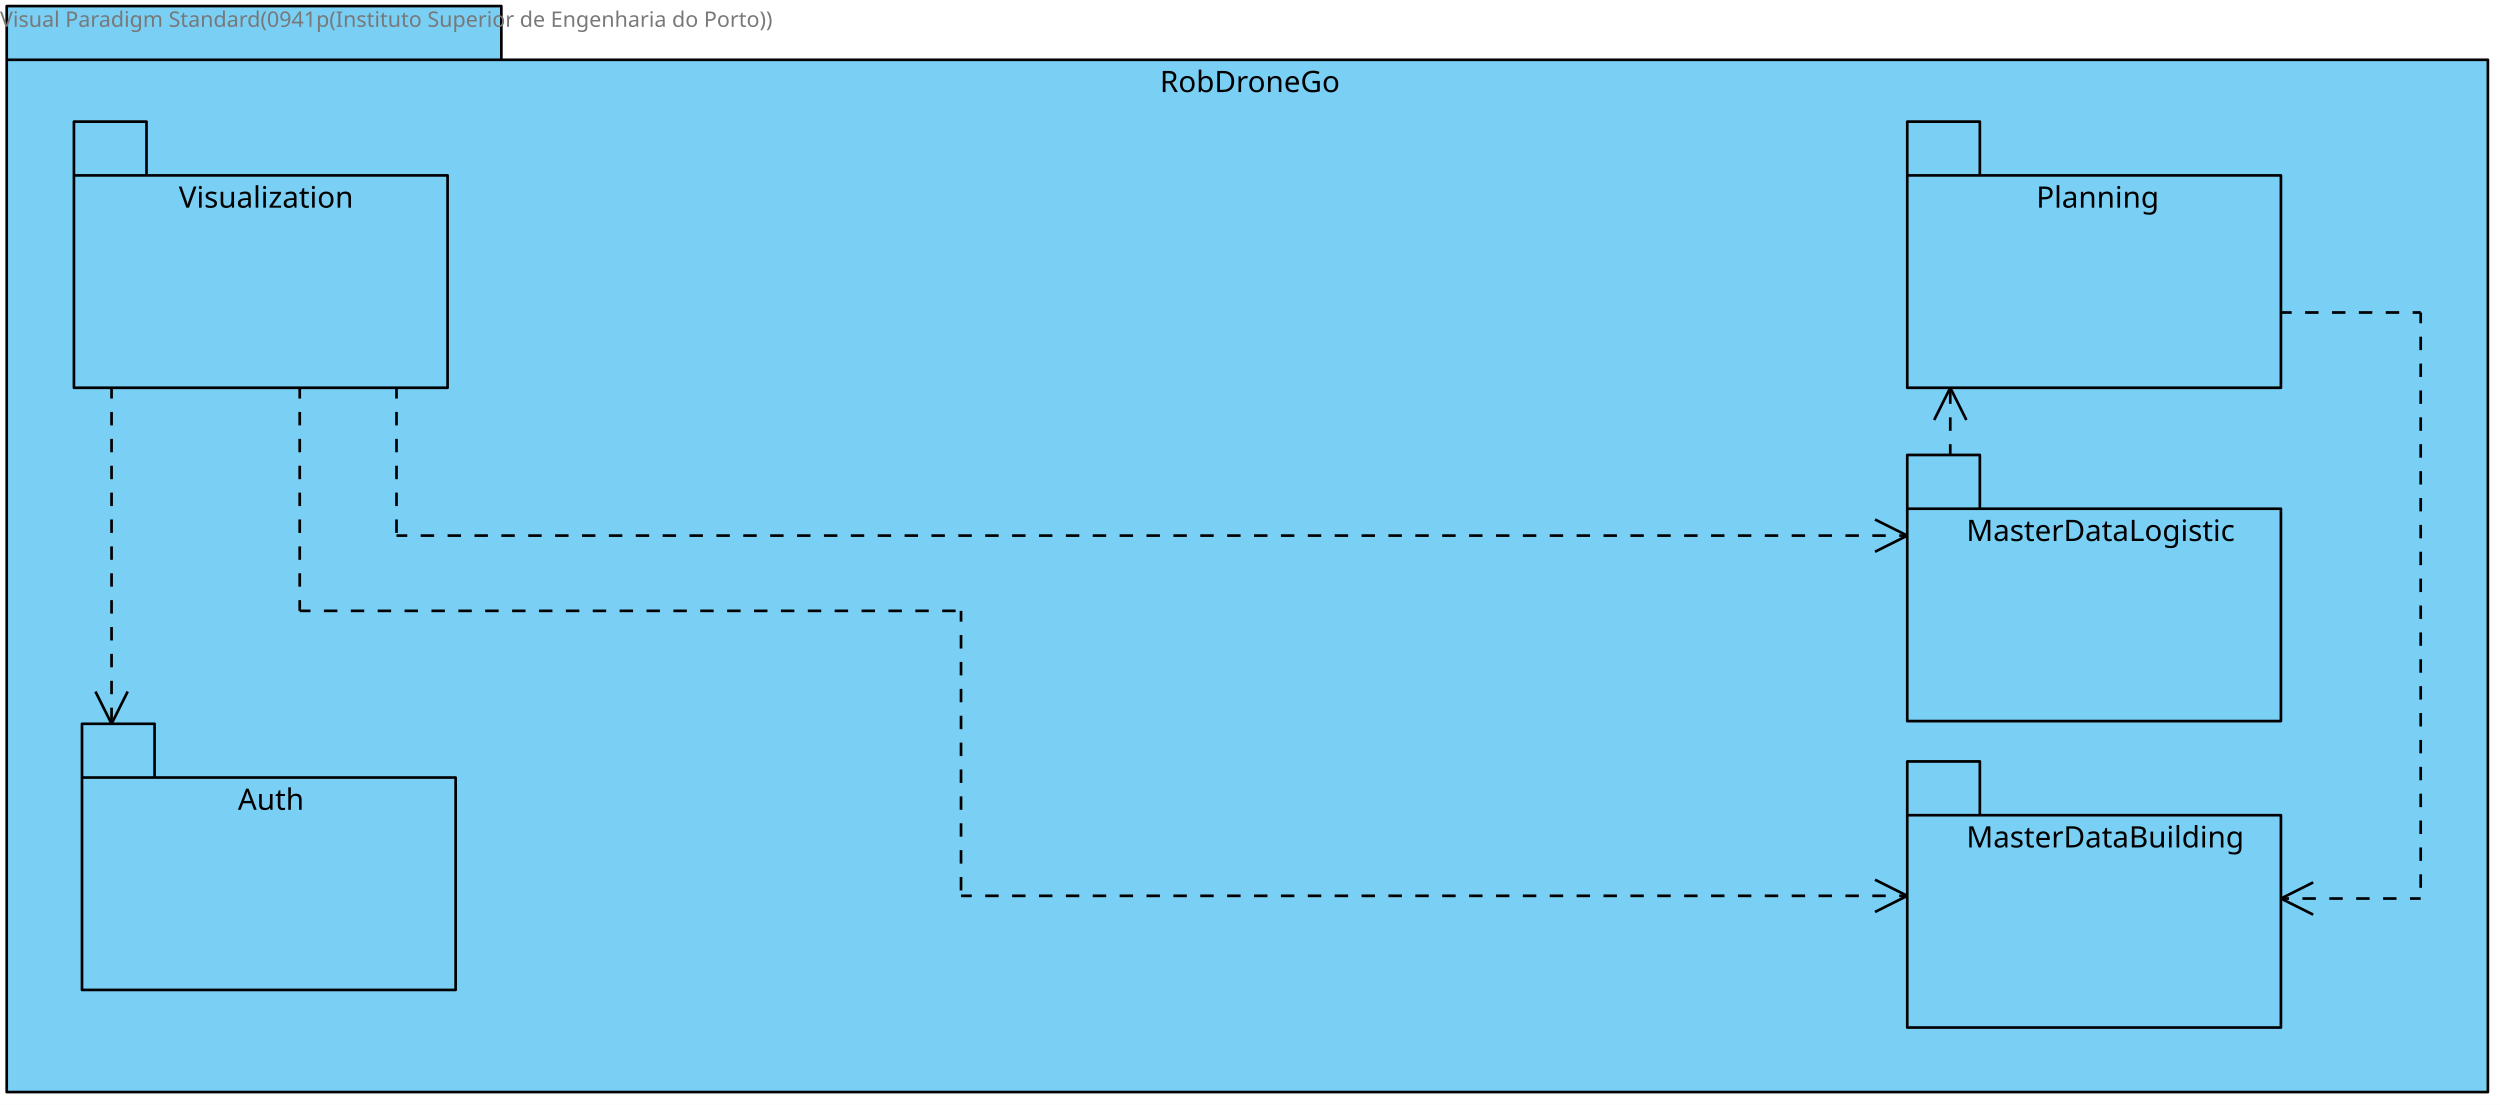
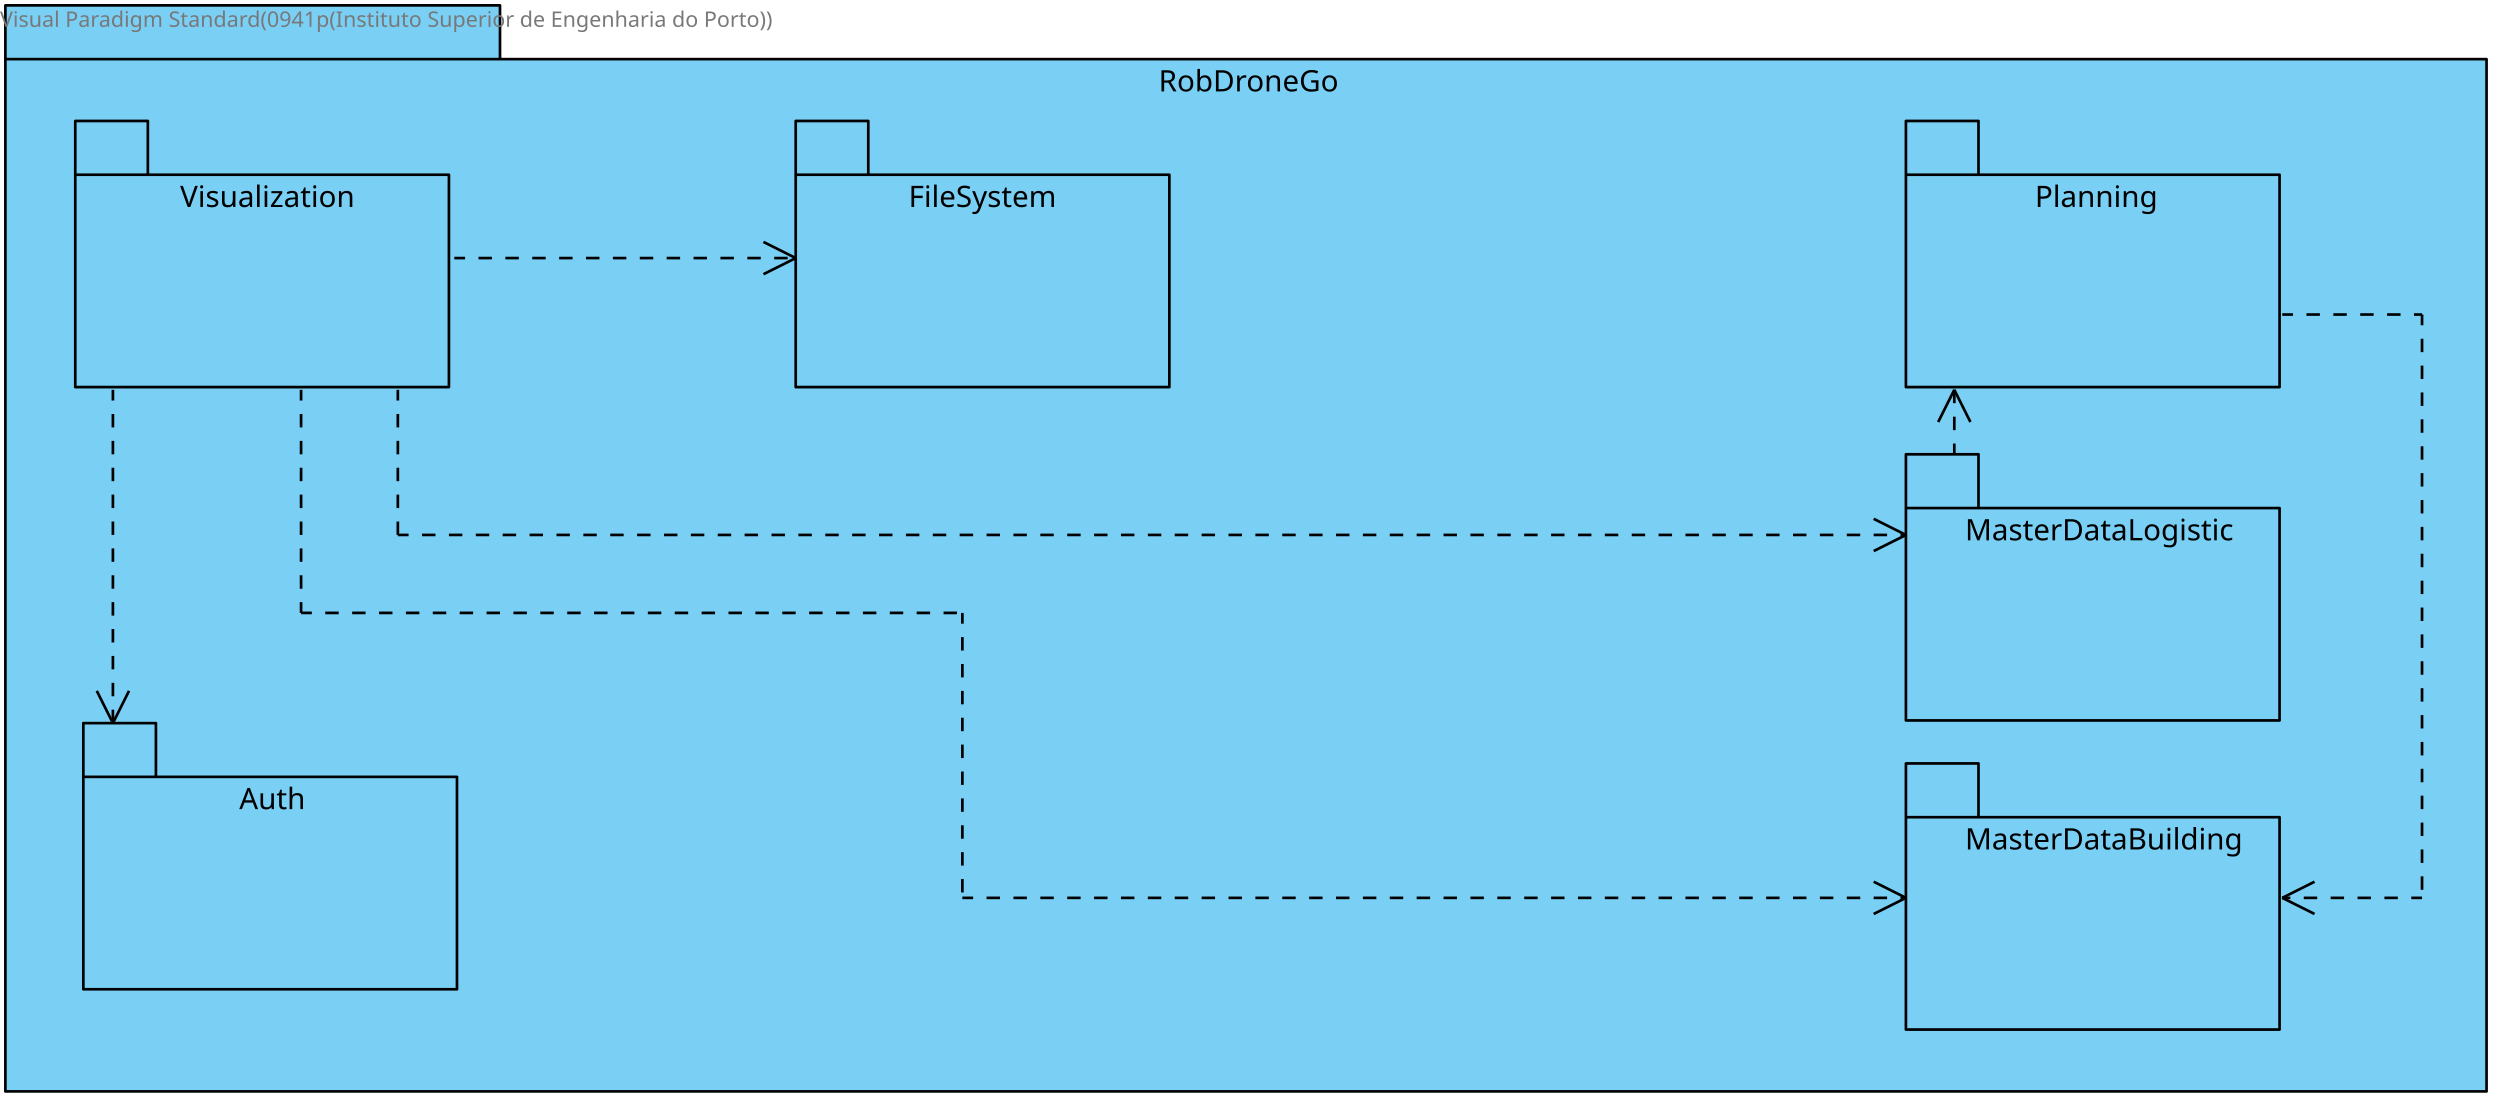
<svg xmlns="http://www.w3.org/2000/svg" fill-opacity="0" color-rendering="auto" color-interpolation="auto" text-rendering="auto" stroke="rgb(0,0,0)" stroke-linecap="square" width="930" stroke-miterlimit="10" shape-rendering="auto" stroke-opacity="0" fill="rgb(0,0,0)" stroke-dasharray="none" font-weight="normal" stroke-width="1" height="411" font-family="'Dialog'" font-style="normal" stroke-linejoin="miter" font-size="12px" stroke-dashoffset="0" image-rendering="auto">
  <defs id="genericDefs" />
  <g>
    <defs id="defs1">
      <clipPath clipPathUnits="userSpaceOnUse" id="clipPath1">
        <path d="M-7 -7 L935 -7 L935 416 L-7 416 L-7 -7 Z" />
      </clipPath>
      <clipPath clipPathUnits="userSpaceOnUse" id="clipPath2">
        <path d="M0 0 L0 385 L924 385 L924 0 Z" />
      </clipPath>
      <clipPath clipPathUnits="userSpaceOnUse" id="clipPath3">
        <path d="M-7 -7 L151 -7 L151 111 L-7 111 L-7 -7 Z" />
      </clipPath>
      <clipPath clipPathUnits="userSpaceOnUse" id="clipPath4">
        <path d="M0 0 L0 80 L140 80 L140 0 Z" />
      </clipPath>
      <clipPath clipPathUnits="userSpaceOnUse" id="clipPath5">
-         <path d="M0 0 L146 0 L146 272 L0 272 L0 0 Z" />
+         <path d="M0 0 L146 0 L146 271 L0 271 L0 0 Z" />
      </clipPath>
      <clipPath clipPathUnits="userSpaceOnUse" id="clipPath6">
-         <path d="M0 0 L0 272 L146 272 L146 0 Z" />
+         <path d="M0 0 L0 271 L146 271 L146 0 Z" />
      </clipPath>
      <clipPath clipPathUnits="userSpaceOnUse" id="clipPath7">
        <path d="M0 0 L744 0 L744 335 L0 335 L0 0 Z" />
      </clipPath>
      <clipPath clipPathUnits="userSpaceOnUse" id="clipPath8">
        <path d="M0 0 L0 335 L744 335 L744 0 Z" />
      </clipPath>
      <clipPath clipPathUnits="userSpaceOnUse" id="clipPath9">
-         <path d="M0 0 L708 0 L708 202 L0 202 L0 0 Z" />
+         <path d="M0 0 L708 0 L708 201 L0 201 L0 0 Z" />
      </clipPath>
      <clipPath clipPathUnits="userSpaceOnUse" id="clipPath10">
-         <path d="M0 0 L0 202 L708 202 L708 0 Z" />
+         <path d="M0 0 L0 201 L708 201 L708 0 Z" />
      </clipPath>
      <clipPath clipPathUnits="userSpaceOnUse" id="clipPath11">
-         <path d="M0 0 L198 0 L198 364 L0 364 L0 0 Z" />
+         <path d="M0 0 L197 0 L197 364 L0 364 L0 0 Z" />
      </clipPath>
      <clipPath clipPathUnits="userSpaceOnUse" id="clipPath12">
-         <path d="M0 0 L0 364 L198 364 L198 0 Z" />
+         <path d="M0 0 L0 364 L197 364 L197 0 Z" />
      </clipPath>
      <clipPath clipPathUnits="userSpaceOnUse" id="clipPath13">
-         <path d="M0 0 L146 0 L146 172 L0 172 L0 0 Z" />
+         <path d="M0 0 L146 0 L146 171 L0 171 L0 0 Z" />
      </clipPath>
      <clipPath clipPathUnits="userSpaceOnUse" id="clipPath14">
-         <path d="M0 0 L0 172 L146 172 L146 0 Z" />
+         <path d="M0 0 L0 171 L146 171 L146 0 Z" />
+       </clipPath>
+       <clipPath clipPathUnits="userSpaceOnUse" id="clipPath15">
+         <path d="M0 0 L256 0 L256 129 L0 129 L0 0 Z" />
+       </clipPath>
+       <clipPath clipPathUnits="userSpaceOnUse" id="clipPath16">
+         <path d="M0 0 L0 129 L256 129 L256 0 Z" />
      </clipPath>
    </defs>
    <g fill="white" text-rendering="geometricPrecision" fill-opacity="1" stroke-opacity="1" stroke="white">
      <rect x="0" width="930" height="411" y="0" stroke="none" />
    </g>
-     <g font-size="11px" transform="translate(2.5,2.25)" fill-opacity="1" fill="rgb(122,207,245)" text-rendering="geometricPrecision" image-rendering="optimizeQuality" font-family="sans-serif" stroke="rgb(122,207,245)" stroke-opacity="1">
+     <g font-size="11px" transform="translate(2,2)" fill-opacity="1" fill="rgb(122,207,245)" text-rendering="geometricPrecision" image-rendering="optimizeQuality" font-family="sans-serif" stroke="rgb(122,207,245)" stroke-opacity="1">
      <rect x="0" width="184" height="20" y="0" clip-path="url(#clipPath1)" stroke="none" />
      <rect x="0" width="923" height="384" y="20" clip-path="url(#clipPath1)" stroke="none" />
    </g>
-     <g stroke-linecap="butt" font-size="11px" transform="translate(2.5,2.25)" fill-opacity="1" fill="black" text-rendering="geometricPrecision" image-rendering="optimizeQuality" font-family="sans-serif" stroke-linejoin="round" stroke="black" stroke-opacity="1" stroke-miterlimit="0">
+     <g stroke-linecap="butt" font-size="11px" transform="translate(2,2)" fill-opacity="1" fill="black" text-rendering="geometricPrecision" image-rendering="optimizeQuality" font-family="sans-serif" stroke-linejoin="round" stroke="black" stroke-opacity="1" stroke-miterlimit="0">
      <path fill="none" d="M0 20 L923 20 L923 404 L0 404 L0 0 L184 0 L184 20" clip-path="url(#clipPath1)" />
    </g>
-     <g font-size="11px" transform="translate(2.5,22.25)" fill-opacity="1" fill="black" text-rendering="geometricPrecision" image-rendering="optimizeQuality" font-family="sans-serif" stroke="black" stroke-opacity="1">
+     <g font-size="11px" transform="translate(2,22)" fill-opacity="1" fill="black" text-rendering="geometricPrecision" image-rendering="optimizeQuality" font-family="sans-serif" stroke="black" stroke-opacity="1">
      <text x="429" xml:space="preserve" y="12" clip-path="url(#clipPath2)" stroke="none">RobDroneGo</text>
    </g>
-     <g font-size="11px" transform="translate(27.5,45.25)" fill-opacity="1" fill="rgb(122,207,245)" text-rendering="geometricPrecision" image-rendering="optimizeQuality" font-family="sans-serif" stroke="rgb(122,207,245)" stroke-opacity="1">
+     <g font-size="11px" transform="translate(28,45)" fill-opacity="1" fill="rgb(122,207,245)" text-rendering="geometricPrecision" image-rendering="optimizeQuality" font-family="sans-serif" stroke="rgb(122,207,245)" stroke-opacity="1">
      <rect x="0" width="27" height="20" y="0" clip-path="url(#clipPath3)" stroke="none" />
      <rect x="0" width="139" height="79" y="20" clip-path="url(#clipPath3)" stroke="none" />
    </g>
-     <g stroke-linecap="butt" font-size="11px" transform="translate(27.5,45.25)" fill-opacity="1" fill="black" text-rendering="geometricPrecision" image-rendering="optimizeQuality" font-family="sans-serif" stroke-linejoin="round" stroke="black" stroke-opacity="1" stroke-miterlimit="0">
+     <g stroke-linecap="butt" font-size="11px" transform="translate(28,45)" fill-opacity="1" fill="black" text-rendering="geometricPrecision" image-rendering="optimizeQuality" font-family="sans-serif" stroke-linejoin="round" stroke="black" stroke-opacity="1" stroke-miterlimit="0">
      <path fill="none" d="M0 20 L139 20 L139 99 L0 99 L0 0 L27 0 L27 20" clip-path="url(#clipPath3)" />
    </g>
-     <g font-size="11px" transform="translate(27.5,65.25)" fill-opacity="1" fill="black" text-rendering="geometricPrecision" image-rendering="optimizeQuality" font-family="sans-serif" stroke="black" stroke-opacity="1">
+     <g font-size="11px" transform="translate(28,65)" fill-opacity="1" fill="black" text-rendering="geometricPrecision" image-rendering="optimizeQuality" font-family="sans-serif" stroke="black" stroke-opacity="1">
      <text x="39" xml:space="preserve" y="12" clip-path="url(#clipPath4)" stroke="none">Visualization</text>
    </g>
-     <g font-size="11px" transform="translate(709.5,45.25)" fill-opacity="1" fill="rgb(122,207,245)" text-rendering="geometricPrecision" image-rendering="optimizeQuality" font-family="sans-serif" stroke="rgb(122,207,245)" stroke-opacity="1">
+     <g font-size="11px" transform="translate(709,45)" fill-opacity="1" fill="rgb(122,207,245)" text-rendering="geometricPrecision" image-rendering="optimizeQuality" font-family="sans-serif" stroke="rgb(122,207,245)" stroke-opacity="1">
      <rect x="0" width="27" height="20" y="0" clip-path="url(#clipPath3)" stroke="none" />
      <rect x="0" width="139" height="79" y="20" clip-path="url(#clipPath3)" stroke="none" />
    </g>
-     <g stroke-linecap="butt" font-size="11px" transform="translate(709.5,45.25)" fill-opacity="1" fill="black" text-rendering="geometricPrecision" image-rendering="optimizeQuality" font-family="sans-serif" stroke-linejoin="round" stroke="black" stroke-opacity="1" stroke-miterlimit="0">
+     <g stroke-linecap="butt" font-size="11px" transform="translate(709,45)" fill-opacity="1" fill="black" text-rendering="geometricPrecision" image-rendering="optimizeQuality" font-family="sans-serif" stroke-linejoin="round" stroke="black" stroke-opacity="1" stroke-miterlimit="0">
      <path fill="none" d="M0 20 L139 20 L139 99 L0 99 L0 0 L27 0 L27 20" clip-path="url(#clipPath3)" />
    </g>
-     <g font-size="11px" transform="translate(709.5,65.25)" fill-opacity="1" fill="black" text-rendering="geometricPrecision" image-rendering="optimizeQuality" font-family="sans-serif" stroke="black" stroke-opacity="1">
+     <g font-size="11px" transform="translate(709,65)" fill-opacity="1" fill="black" text-rendering="geometricPrecision" image-rendering="optimizeQuality" font-family="sans-serif" stroke="black" stroke-opacity="1">
      <text x="48" xml:space="preserve" y="12" clip-path="url(#clipPath4)" stroke="none">Planning</text>
    </g>
-     <g font-size="11px" transform="translate(709.5,169.25)" fill-opacity="1" fill="rgb(122,207,245)" text-rendering="geometricPrecision" image-rendering="optimizeQuality" font-family="sans-serif" stroke="rgb(122,207,245)" stroke-opacity="1">
+     <g font-size="11px" transform="translate(709,169)" fill-opacity="1" fill="rgb(122,207,245)" text-rendering="geometricPrecision" image-rendering="optimizeQuality" font-family="sans-serif" stroke="rgb(122,207,245)" stroke-opacity="1">
      <rect x="0" width="27" height="20" y="0" clip-path="url(#clipPath3)" stroke="none" />
      <rect x="0" width="139" height="79" y="20" clip-path="url(#clipPath3)" stroke="none" />
    </g>
-     <g stroke-linecap="butt" font-size="11px" transform="translate(709.5,169.25)" fill-opacity="1" fill="black" text-rendering="geometricPrecision" image-rendering="optimizeQuality" font-family="sans-serif" stroke-linejoin="round" stroke="black" stroke-opacity="1" stroke-miterlimit="0">
+     <g stroke-linecap="butt" font-size="11px" transform="translate(709,169)" fill-opacity="1" fill="black" text-rendering="geometricPrecision" image-rendering="optimizeQuality" font-family="sans-serif" stroke-linejoin="round" stroke="black" stroke-opacity="1" stroke-miterlimit="0">
      <path fill="none" d="M0 20 L139 20 L139 99 L0 99 L0 0 L27 0 L27 20" clip-path="url(#clipPath3)" />
    </g>
-     <g font-size="11px" transform="translate(709.5,189.25)" fill-opacity="1" fill="black" text-rendering="geometricPrecision" image-rendering="optimizeQuality" font-family="sans-serif" stroke="black" stroke-opacity="1">
+     <g font-size="11px" transform="translate(709,189)" fill-opacity="1" fill="black" text-rendering="geometricPrecision" image-rendering="optimizeQuality" font-family="sans-serif" stroke="black" stroke-opacity="1">
      <text x="22" xml:space="preserve" y="12" clip-path="url(#clipPath4)" stroke="none">MasterDataLogistic</text>
    </g>
-     <g font-size="11px" transform="translate(709.5,283.25)" fill-opacity="1" fill="rgb(122,207,245)" text-rendering="geometricPrecision" image-rendering="optimizeQuality" font-family="sans-serif" stroke="rgb(122,207,245)" stroke-opacity="1">
+     <g font-size="11px" transform="translate(709,284)" fill-opacity="1" fill="rgb(122,207,245)" text-rendering="geometricPrecision" image-rendering="optimizeQuality" font-family="sans-serif" stroke="rgb(122,207,245)" stroke-opacity="1">
      <rect x="0" width="27" height="20" y="0" clip-path="url(#clipPath3)" stroke="none" />
      <rect x="0" width="139" height="79" y="20" clip-path="url(#clipPath3)" stroke="none" />
    </g>
-     <g stroke-linecap="butt" font-size="11px" transform="translate(709.5,283.25)" fill-opacity="1" fill="black" text-rendering="geometricPrecision" image-rendering="optimizeQuality" font-family="sans-serif" stroke-linejoin="round" stroke="black" stroke-opacity="1" stroke-miterlimit="0">
+     <g stroke-linecap="butt" font-size="11px" transform="translate(709,284)" fill-opacity="1" fill="black" text-rendering="geometricPrecision" image-rendering="optimizeQuality" font-family="sans-serif" stroke-linejoin="round" stroke="black" stroke-opacity="1" stroke-miterlimit="0">
      <path fill="none" d="M0 20 L139 20 L139 99 L0 99 L0 0 L27 0 L27 20" clip-path="url(#clipPath3)" />
    </g>
-     <g font-size="11px" transform="translate(709.5,303.25)" fill-opacity="1" fill="black" text-rendering="geometricPrecision" image-rendering="optimizeQuality" font-family="sans-serif" stroke="black" stroke-opacity="1">
+     <g font-size="11px" transform="translate(709,304)" fill-opacity="1" fill="black" text-rendering="geometricPrecision" image-rendering="optimizeQuality" font-family="sans-serif" stroke="black" stroke-opacity="1">
      <text x="22" xml:space="preserve" y="12" clip-path="url(#clipPath4)" stroke="none">MasterDataBuilding</text>
    </g>
-     <g font-size="11px" transform="translate(30.5,269.25)" fill-opacity="1" fill="rgb(122,207,245)" text-rendering="geometricPrecision" image-rendering="optimizeQuality" font-family="sans-serif" stroke="rgb(122,207,245)" stroke-opacity="1">
+     <g font-size="11px" transform="translate(31,269)" fill-opacity="1" fill="rgb(122,207,245)" text-rendering="geometricPrecision" image-rendering="optimizeQuality" font-family="sans-serif" stroke="rgb(122,207,245)" stroke-opacity="1">
      <rect x="0" width="27" height="20" y="0" clip-path="url(#clipPath3)" stroke="none" />
      <rect x="0" width="139" height="79" y="20" clip-path="url(#clipPath3)" stroke="none" />
    </g>
-     <g stroke-linecap="butt" font-size="11px" transform="translate(30.5,269.25)" fill-opacity="1" fill="black" text-rendering="geometricPrecision" image-rendering="optimizeQuality" font-family="sans-serif" stroke-linejoin="round" stroke="black" stroke-opacity="1" stroke-miterlimit="0">
+     <g stroke-linecap="butt" font-size="11px" transform="translate(31,269)" fill-opacity="1" fill="black" text-rendering="geometricPrecision" image-rendering="optimizeQuality" font-family="sans-serif" stroke-linejoin="round" stroke="black" stroke-opacity="1" stroke-miterlimit="0">
      <path fill="none" d="M0 20 L139 20 L139 99 L0 99 L0 0 L27 0 L27 20" clip-path="url(#clipPath3)" />
    </g>
-     <g font-size="11px" transform="translate(30.5,289.25)" fill-opacity="1" fill="black" text-rendering="geometricPrecision" image-rendering="optimizeQuality" font-family="sans-serif" stroke="black" stroke-opacity="1">
+     <g font-size="11px" transform="translate(31,289)" fill-opacity="1" fill="black" text-rendering="geometricPrecision" image-rendering="optimizeQuality" font-family="sans-serif" stroke="black" stroke-opacity="1">
      <text x="58" xml:space="preserve" y="12" clip-path="url(#clipPath4)" stroke="none">Auth</text>
    </g>
-     <g fill-opacity="1" text-rendering="geometricPrecision" stroke="black" stroke-linecap="butt" transform="translate(-29.5,73.25)" stroke-opacity="1" fill="black" stroke-dasharray="5" font-family="sans-serif" stroke-linejoin="round" font-size="11px" stroke-dashoffset="1" image-rendering="optimizeQuality">
-       <line y2="196" fill="none" x1="71" clip-path="url(#clipPath6)" x2="71" y1="71" />
-       <line clip-path="url(#clipPath6)" stroke-dashoffset="0" fill="none" x1="71" x2="77" y1="196" y2="184" stroke-dasharray="none" />
-       <line clip-path="url(#clipPath6)" stroke-dashoffset="0" fill="none" x1="71" x2="65" y1="196" y2="184" stroke-dasharray="none" />
+     <g font-size="11px" transform="translate(296,45)" fill-opacity="1" fill="rgb(122,207,245)" text-rendering="geometricPrecision" image-rendering="optimizeQuality" font-family="sans-serif" stroke="rgb(122,207,245)" stroke-opacity="1">
+       <rect x="0" width="27" height="20" y="0" clip-path="url(#clipPath3)" stroke="none" />
+       <rect x="0" width="139" height="79" y="20" clip-path="url(#clipPath3)" stroke="none" />
    </g>
-     <g fill-opacity="1" text-rendering="geometricPrecision" stroke="black" stroke-linecap="butt" transform="translate(40.5,73.25)" stroke-opacity="1" fill="black" stroke-dasharray="5" font-family="sans-serif" stroke-linejoin="round" font-size="11px" stroke-dashoffset="1" image-rendering="optimizeQuality">
+     <g stroke-linecap="butt" font-size="11px" transform="translate(296,45)" fill-opacity="1" fill="black" text-rendering="geometricPrecision" image-rendering="optimizeQuality" font-family="sans-serif" stroke-linejoin="round" stroke="black" stroke-opacity="1" stroke-miterlimit="0">
+       <path fill="none" d="M0 20 L139 20 L139 99 L0 99 L0 0 L27 0 L27 20" clip-path="url(#clipPath3)" />
+     </g>
+     <g font-size="11px" transform="translate(296,65)" fill-opacity="1" fill="black" text-rendering="geometricPrecision" image-rendering="optimizeQuality" font-family="sans-serif" stroke="black" stroke-opacity="1">
+       <text x="42" xml:space="preserve" y="12" clip-path="url(#clipPath4)" stroke="none">FileSystem</text>
+     </g>
+     <g fill-opacity="1" text-rendering="geometricPrecision" stroke="black" stroke-linecap="butt" transform="translate(-29,74)" stroke-opacity="1" fill="black" stroke-dasharray="5" font-family="sans-serif" stroke-linejoin="round" font-size="11px" stroke-dashoffset="1" image-rendering="optimizeQuality">
+       <line y2="195" fill="none" x1="71" clip-path="url(#clipPath6)" x2="71" y1="71" />
+       <line clip-path="url(#clipPath6)" stroke-dashoffset="0" fill="none" x1="71" x2="77" y1="195" y2="183" stroke-dasharray="none" />
+       <line clip-path="url(#clipPath6)" stroke-dashoffset="0" fill="none" x1="71" x2="65" y1="195" y2="183" stroke-dasharray="none" />
+     </g>
+     <g fill-opacity="1" text-rendering="geometricPrecision" stroke="black" stroke-linecap="butt" transform="translate(41,74)" stroke-opacity="1" fill="black" stroke-dasharray="5" font-family="sans-serif" stroke-linejoin="round" font-size="11px" stroke-dashoffset="1" image-rendering="optimizeQuality">
      <line y2="154" fill="none" x1="71" clip-path="url(#clipPath8)" x2="71" y1="71" />
      <line y2="154" fill="none" x1="71" clip-path="url(#clipPath8)" x2="317" y1="154" />
      <line y2="260" fill="none" x1="317" clip-path="url(#clipPath8)" x2="317" y1="154" />
-       <line y2="260" fill="none" x1="317" clip-path="url(#clipPath8)" x2="669" y1="260" />
-       <line clip-path="url(#clipPath8)" stroke-dashoffset="0" fill="none" x1="669" x2="657" y1="260" y2="254" stroke-dasharray="none" />
-       <line clip-path="url(#clipPath8)" stroke-dashoffset="0" fill="none" x1="669" x2="657" y1="260" y2="266" stroke-dasharray="none" />
+       <line y2="260" fill="none" x1="317" clip-path="url(#clipPath8)" x2="668" y1="260" />
+       <line clip-path="url(#clipPath8)" stroke-dashoffset="0" fill="none" x1="668" x2="656" y1="260" y2="254" stroke-dasharray="none" />
+       <line clip-path="url(#clipPath8)" stroke-dashoffset="0" fill="none" x1="668" x2="656" y1="260" y2="266" stroke-dasharray="none" />
    </g>
-     <g fill-opacity="1" text-rendering="geometricPrecision" stroke="black" stroke-linecap="butt" transform="translate(76.5,73.25)" stroke-opacity="1" fill="black" stroke-dasharray="5" font-family="sans-serif" stroke-linejoin="round" font-size="11px" stroke-dashoffset="1" image-rendering="optimizeQuality">
-       <line y2="126" fill="none" x1="71" clip-path="url(#clipPath10)" x2="71" y1="71" />
-       <line y2="126" fill="none" x1="71" clip-path="url(#clipPath10)" x2="633" y1="126" />
-       <line clip-path="url(#clipPath10)" stroke-dashoffset="0" fill="none" x1="633" x2="621" y1="126" y2="120" stroke-dasharray="none" />
-       <line clip-path="url(#clipPath10)" stroke-dashoffset="0" fill="none" x1="633" x2="621" y1="126" y2="132" stroke-dasharray="none" />
+     <g fill-opacity="1" text-rendering="geometricPrecision" stroke="black" stroke-linecap="butt" transform="translate(77,74)" stroke-opacity="1" fill="black" stroke-dasharray="5" font-family="sans-serif" stroke-linejoin="round" font-size="11px" stroke-dashoffset="1" image-rendering="optimizeQuality">
+       <line y2="125" fill="none" x1="71" clip-path="url(#clipPath10)" x2="71" y1="71" />
+       <line y2="125" fill="none" x1="71" clip-path="url(#clipPath10)" x2="632" y1="125" />
+       <line clip-path="url(#clipPath10)" stroke-dashoffset="0" fill="none" x1="632" x2="620" y1="125" y2="119" stroke-dasharray="none" />
+       <line clip-path="url(#clipPath10)" stroke-dashoffset="0" fill="none" x1="632" x2="620" y1="125" y2="131" stroke-dasharray="none" />
    </g>
-     <g fill-opacity="1" text-rendering="geometricPrecision" stroke="black" stroke-linecap="butt" transform="translate(777.5,45.25)" stroke-opacity="1" fill="black" stroke-dasharray="5" font-family="sans-serif" stroke-linejoin="round" font-size="11px" stroke-dashoffset="1" image-rendering="optimizeQuality">
-       <line y2="71" fill="none" x1="71" clip-path="url(#clipPath12)" x2="123" y1="71" />
-       <line y2="289" fill="none" x1="123" clip-path="url(#clipPath12)" x2="123" y1="71" />
+     <g fill-opacity="1" text-rendering="geometricPrecision" stroke="black" stroke-linecap="butt" transform="translate(778,45)" stroke-opacity="1" fill="black" stroke-dasharray="5" font-family="sans-serif" stroke-linejoin="round" font-size="11px" stroke-dashoffset="1" image-rendering="optimizeQuality">
+       <line y2="72" fill="none" x1="71" clip-path="url(#clipPath12)" x2="123" y1="72" />
+       <line y2="289" fill="none" x1="123" clip-path="url(#clipPath12)" x2="123" y1="72" />
      <line y2="289" fill="none" x1="123" clip-path="url(#clipPath12)" x2="71" y1="289" />
      <line clip-path="url(#clipPath12)" stroke-dashoffset="0" fill="none" x1="71" x2="83" y1="289" y2="295" stroke-dasharray="none" />
      <line clip-path="url(#clipPath12)" stroke-dashoffset="0" fill="none" x1="71" x2="83" y1="289" y2="283" stroke-dasharray="none" />
    </g>
-     <g fill-opacity="1" text-rendering="geometricPrecision" stroke="black" stroke-linecap="butt" transform="translate(654.5,73.25)" stroke-opacity="1" fill="black" stroke-dasharray="5" font-family="sans-serif" stroke-linejoin="round" font-size="11px" stroke-dashoffset="1" image-rendering="optimizeQuality">
-       <line y2="71" fill="none" x1="71" clip-path="url(#clipPath14)" x2="71" y1="96" />
-       <line clip-path="url(#clipPath14)" stroke-dashoffset="0" fill="none" x1="71" x2="65" y1="71" y2="83" stroke-dasharray="none" />
-       <line clip-path="url(#clipPath14)" stroke-dashoffset="0" fill="none" x1="71" x2="77" y1="71" y2="83" stroke-dasharray="none" />
+     <g fill-opacity="1" text-rendering="geometricPrecision" stroke="black" stroke-linecap="butt" transform="translate(655,74)" stroke-opacity="1" fill="black" stroke-dasharray="5" font-family="sans-serif" stroke-linejoin="round" font-size="11px" stroke-dashoffset="1" image-rendering="optimizeQuality">
+       <line y2="71" fill="none" x1="72" clip-path="url(#clipPath14)" x2="72" y1="95" />
+       <line clip-path="url(#clipPath14)" stroke-dashoffset="0" fill="none" x1="72" x2="66" y1="71" y2="83" stroke-dasharray="none" />
+       <line clip-path="url(#clipPath14)" stroke-dashoffset="0" fill="none" x1="72" x2="78" y1="71" y2="83" stroke-dasharray="none" />
+     </g>
+     <g fill-opacity="1" text-rendering="geometricPrecision" stroke="black" stroke-linecap="butt" transform="translate(106,33)" stroke-opacity="1" fill="black" stroke-dasharray="5" font-family="sans-serif" stroke-linejoin="round" font-size="11px" stroke-dashoffset="1" image-rendering="optimizeQuality">
+       <line y2="63" fill="none" x1="63" clip-path="url(#clipPath16)" x2="190" y1="63" />
+       <line clip-path="url(#clipPath16)" stroke-dashoffset="0" fill="none" x1="190" x2="178" y1="63" y2="57" stroke-dasharray="none" />
+       <line clip-path="url(#clipPath16)" stroke-dashoffset="0" fill="none" x1="190" x2="178" y1="63" y2="69" stroke-dasharray="none" />
    </g>
    <g font-size="8px" fill-opacity="1" fill="rgb(120,120,120)" text-rendering="geometricPrecision" image-rendering="optimizeQuality" stroke="rgb(120,120,120)" stroke-opacity="1">
      <text x="0" xml:space="preserve" y="10" stroke="none">Visual Paradigm Standard(0941p(Instituto Superior de Engenharia do Porto))</text>
    </g>
  </g>
</svg>
